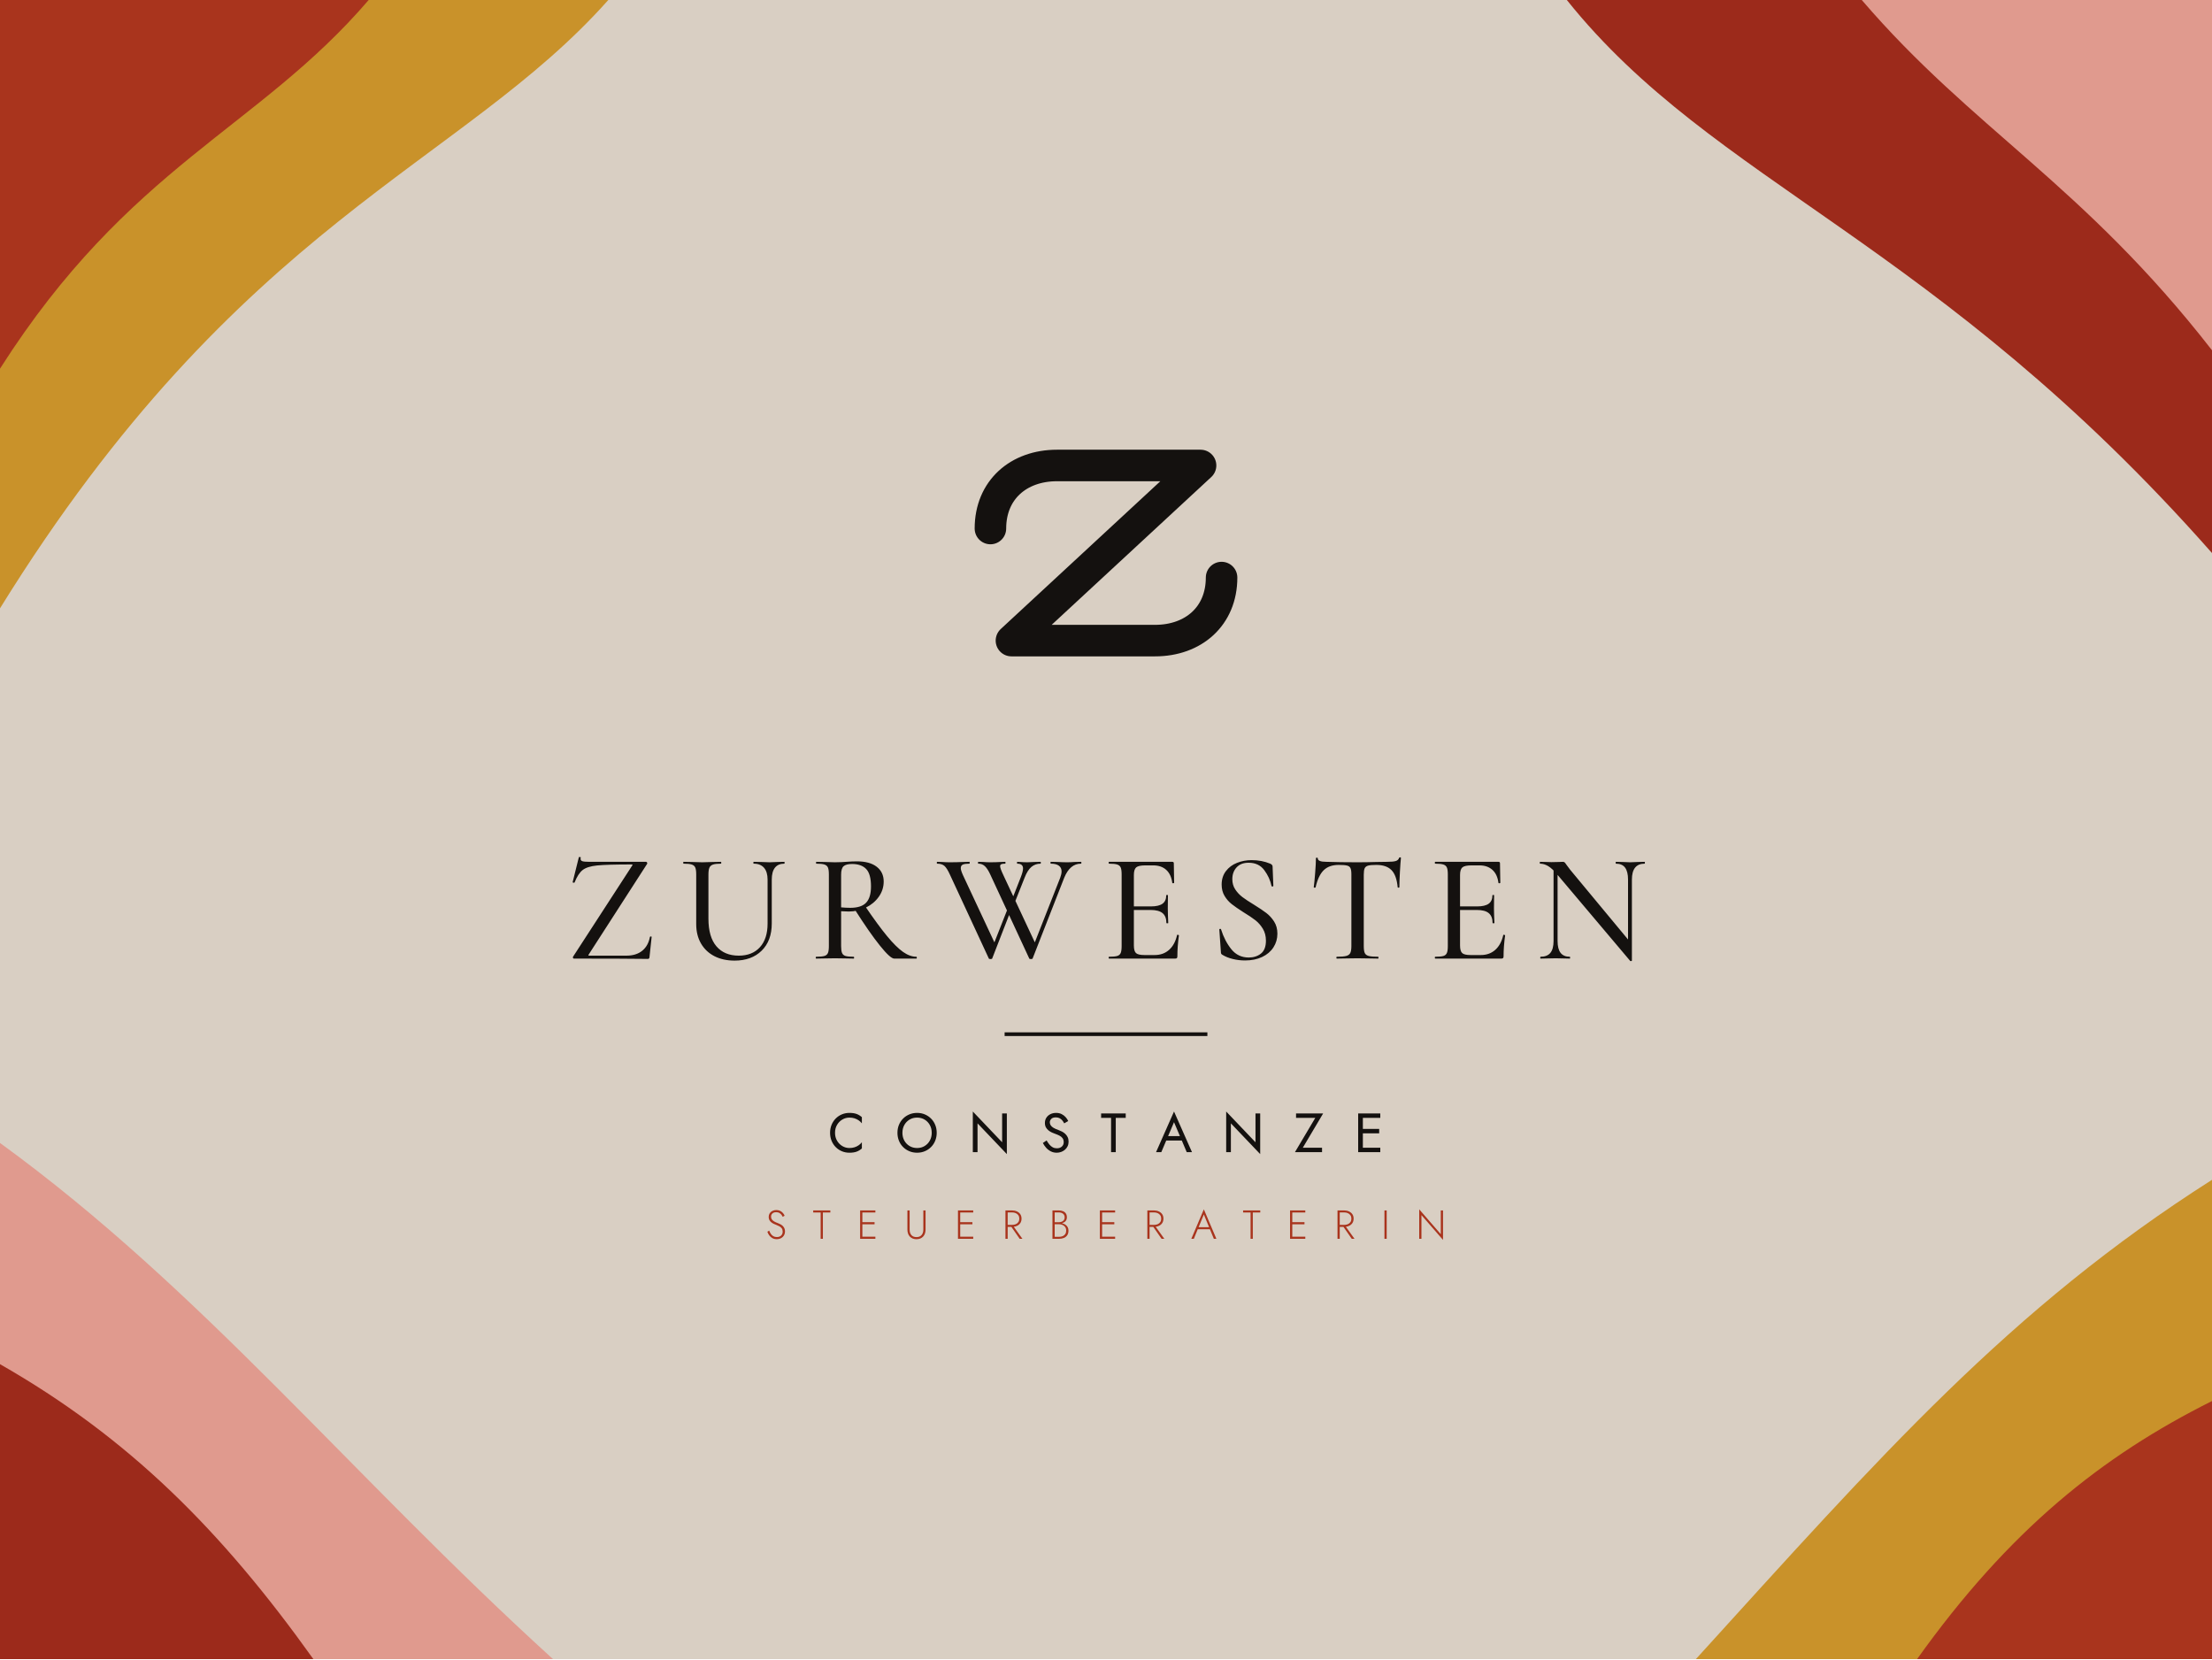
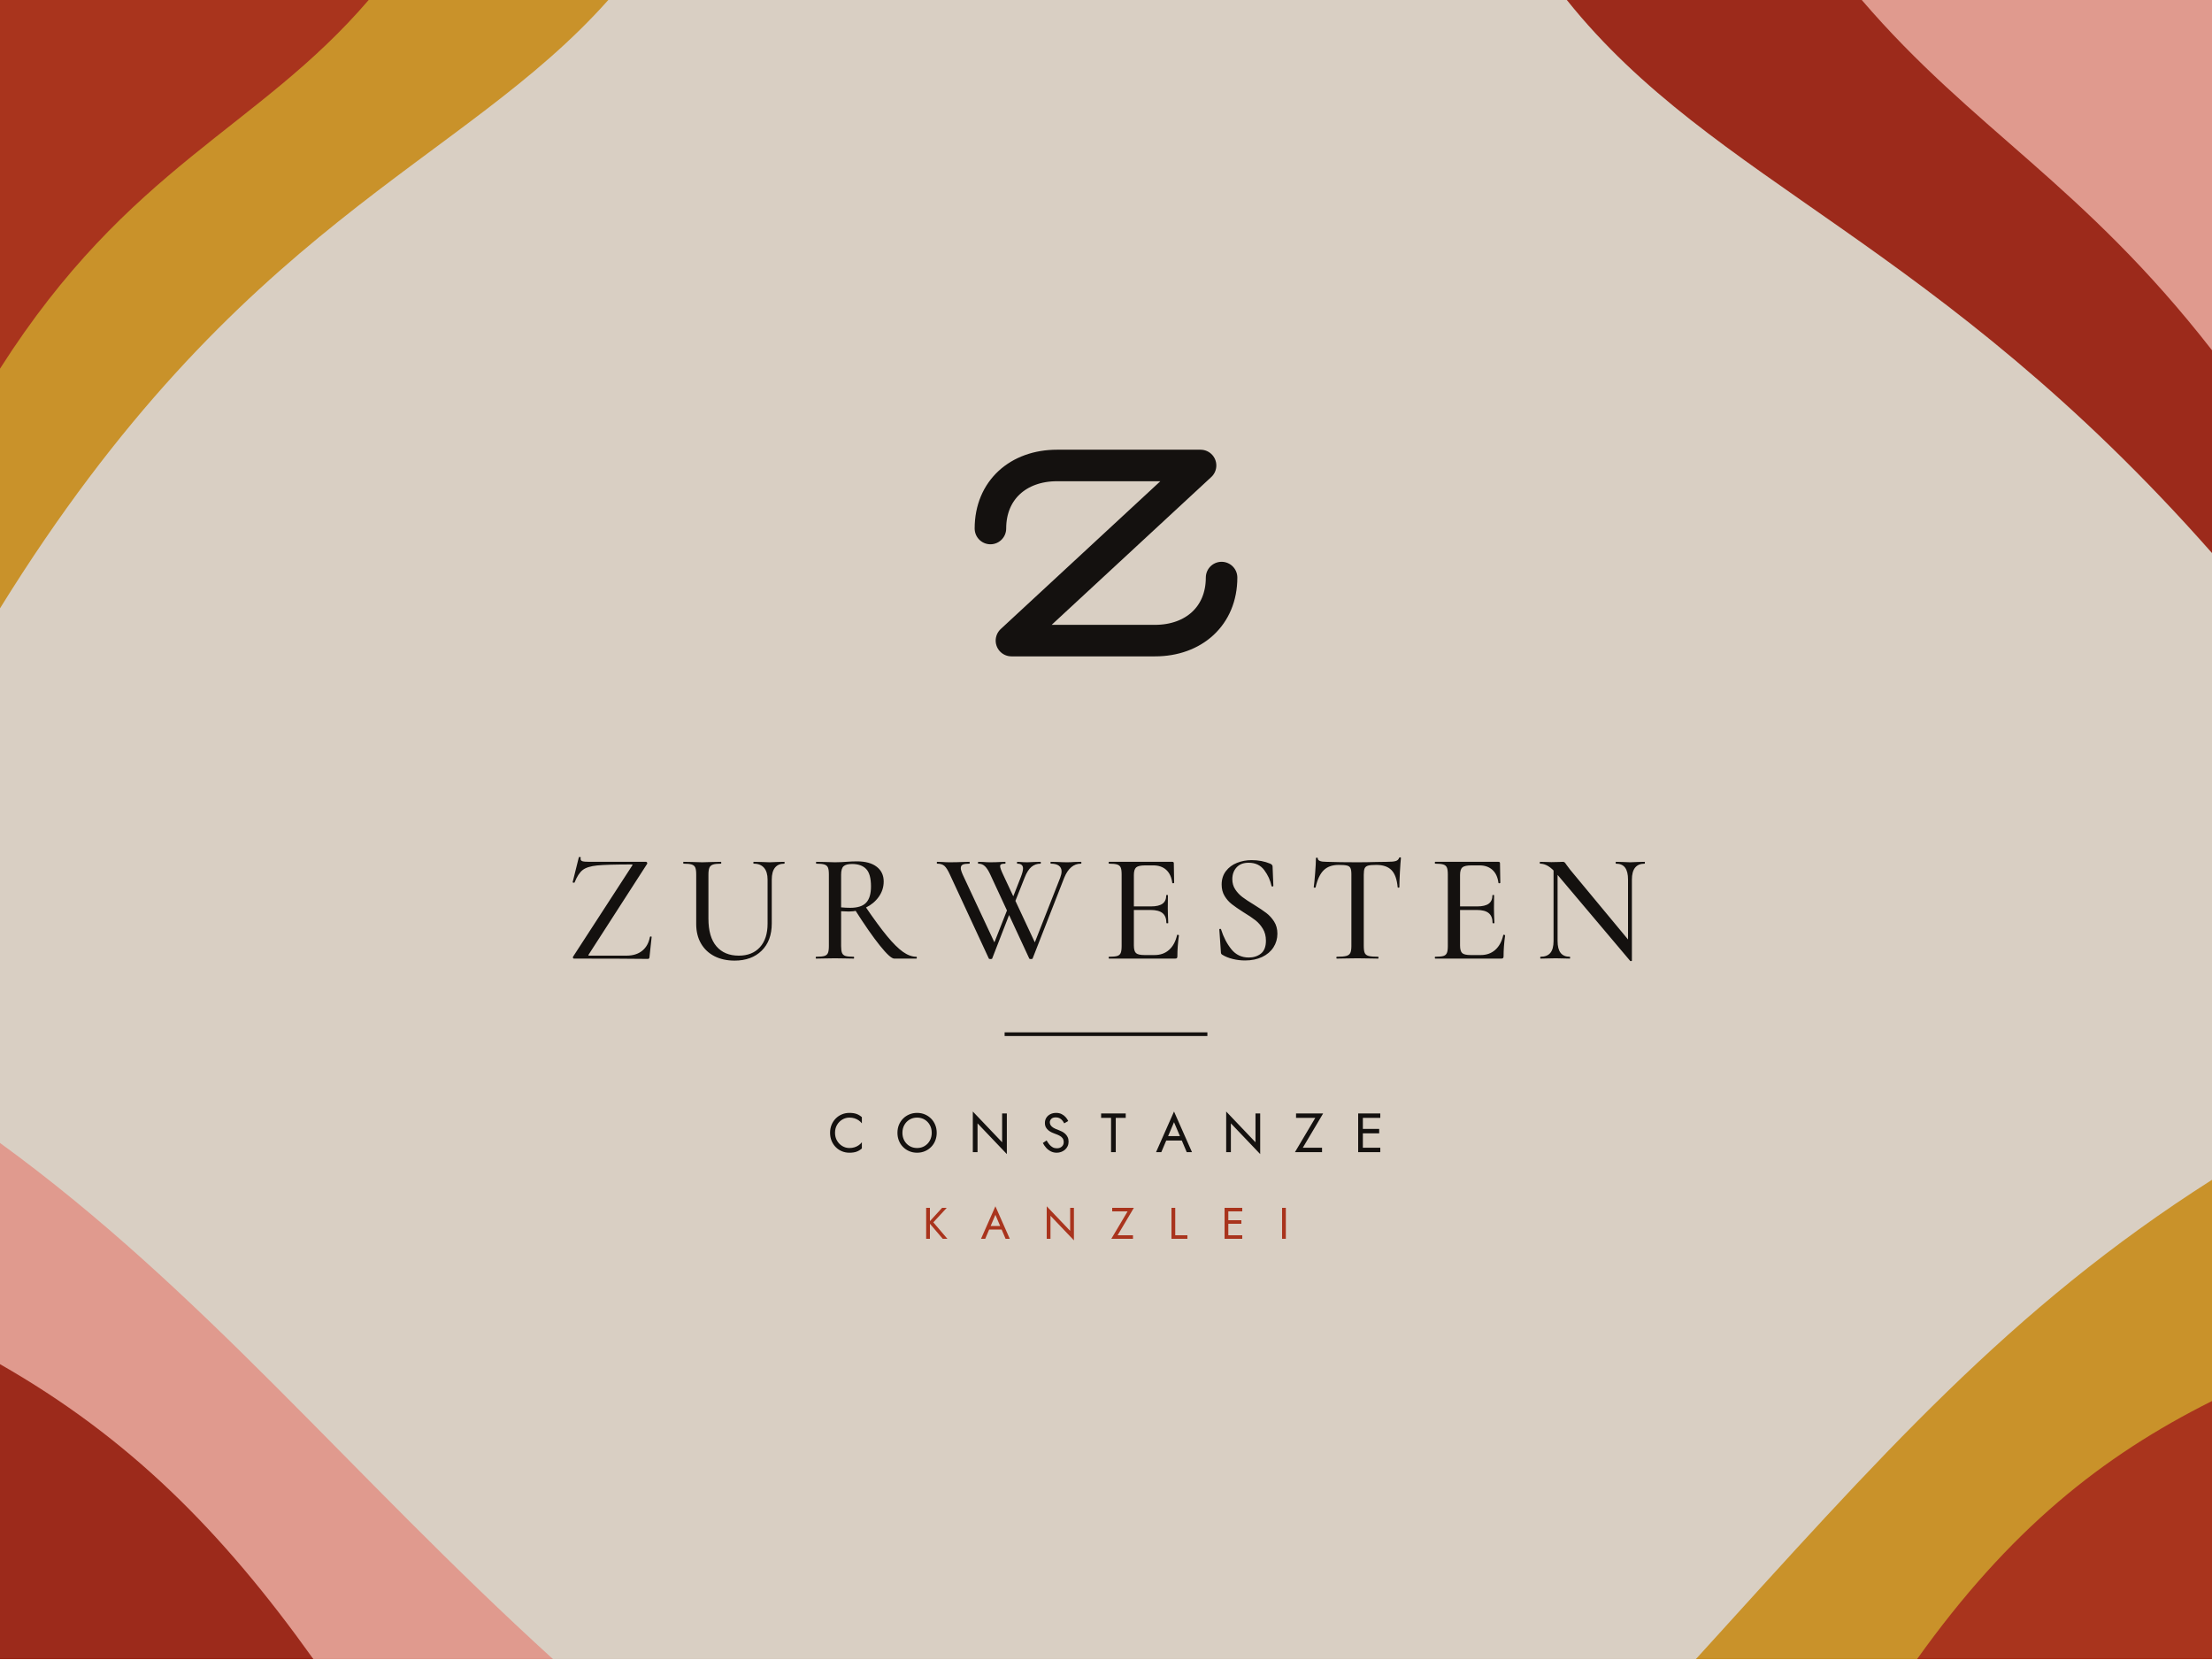
<svg xmlns="http://www.w3.org/2000/svg" viewBox="0 0 1200 900" width="1200" height="900">
  <rect width="1200" height="900" fill="#D9CFC3" />
  <path d="M0 0 H330 C250 90 130 120 0 330Z" fill="#C9922A" />
  <path d="M0 0 H200 C140 70 70 90 0 200Z" fill="#A9341D" />
  <path d="M1200 0 H850 C930 100 1050 130 1200 300Z" fill="#9C2A1B" />
  <path d="M1200 0 H1010 C1070 70 1130 100 1200 190Z" fill="#E09A8E" />
  <path d="M0 900 V620 C110 700 190 800 300 900Z" fill="#E09A8E" />
  <path d="M0 900 V740 C70 780 120 830 170 900Z" fill="#9C2A1B" />
  <path d="M1200 900 V640 C1090 710 1020 790 920 900Z" fill="#C9922A" />
  <path d="M1200 900 V760 C1140 790 1090 830 1040 900Z" fill="#A9341D" />
  <g transform="translate(505.0 205.0) scale(0.95)">
    <path d="M34 86 C34 64 50 50 72 50 H154 L46 150 H128 C150 150 166 136 166 114" fill="none" stroke="#14110F" stroke-width="18" stroke-linecap="round" stroke-linejoin="round" />
  </g>
  <path fill="#14110F" d="M343.18 469.1Q343.18 468.93 342.5 468.93Q329.32 468.93 323.94 469.47Q318.56 470.02 316.09 471.95Q313.61 473.88 311.68 478.76Q311.59 478.84 311.34 478.84Q310.58 478.84 310.67 478.5L314.03 464.98Q314.03 464.9 314.36 464.9Q315.2 464.9 315.04 465.15Q314.95 465.4 314.95 465.82Q314.95 466.83 315.92 467.16Q316.88 467.5 319.82 467.5H350.48Q350.82 467.5 351.03 467.88Q351.24 468.26 351.07 468.59L319.4 517.73L319.15 518.24Q319.15 518.4 319.82 518.4H339.82Q345.11 518.4 348.38 515.76Q351.66 513.11 352.58 508.24Q352.67 507.99 353.09 507.99Q353.51 507.99 353.51 508.24L352.33 519.33Q352.33 519.58 352.12 519.87Q351.91 520.17 351.58 520.17Q339.06 520 311.34 520Q311 520 310.84 519.62Q310.67 519.24 310.92 518.91L342.92 469.6Z M408.94 468.51Q408.68 468.51 408.68 468Q408.68 467.5 408.94 467.5L412.72 467.58Q415.74 467.75 417.5 467.75Q419.02 467.75 421.87 467.58L425.48 467.5Q425.65 467.5 425.65 468Q425.65 468.51 425.48 468.51Q422.12 468.51 420.4 470.69Q418.68 472.88 418.68 477.16V500.93Q418.68 510.34 413.18 515.72Q407.68 521.09 398.52 521.09Q392.3 521.09 387.6 518.7Q382.9 516.3 380.29 511.81Q377.69 507.32 377.69 501.27V474.3Q377.69 471.78 377.18 470.61Q376.68 469.43 375.29 468.97Q373.91 468.51 370.88 468.51Q370.63 468.51 370.63 468Q370.63 467.5 370.88 467.5L375.08 467.58Q378.78 467.75 380.96 467.75Q383.4 467.75 386.93 467.58L391.04 467.5Q391.3 467.5 391.3 468Q391.3 468.51 391.04 468.51Q388.1 468.51 386.72 469.01Q385.33 469.52 384.83 470.73Q384.32 471.95 384.32 474.47V498.33Q384.32 508.24 388.65 513.32Q392.98 518.4 400.79 518.4Q408.1 518.4 412.25 513.83Q416.41 509.25 416.41 501.02V477.16Q416.41 472.96 414.48 470.73Q412.55 468.51 408.94 468.51Z M463.61 493.2 469.24 491.44Q476.38 501.94 481.25 507.82Q486.12 513.7 489.86 516.35Q493.6 518.99 497.12 518.99Q497.38 518.99 497.38 519.5Q497.38 520 497.12 520H485.11Q483.01 520 477.34 512.94Q471.67 505.89 463.61 493.2ZM479.4 478.17Q479.4 482.7 476.75 486.44Q474.11 490.18 469.74 492.32Q465.37 494.46 460.42 494.46Q458.65 494.46 456.3 494.3V513.2Q456.3 515.72 456.8 516.93Q457.31 518.15 458.69 518.57Q460.08 518.99 463.1 518.99Q463.36 518.99 463.36 519.5Q463.36 520 463.1 520Q460.5 520 458.99 519.92L452.94 519.83L447.06 519.92Q445.46 520 442.78 520Q442.52 520 442.52 519.5Q442.52 518.99 442.78 518.99Q445.8 518.99 447.23 518.57Q448.66 518.15 449.16 516.93Q449.66 515.72 449.66 513.2V474.3Q449.66 471.78 449.16 470.61Q448.66 469.43 447.27 468.97Q445.88 468.51 442.86 468.51Q442.69 468.51 442.69 468Q442.69 467.5 442.86 467.5L447.06 467.58Q450.76 467.75 452.94 467.75Q454.7 467.75 456.3 467.67Q457.9 467.58 459.07 467.5Q462.26 467.25 464.87 467.25Q471.84 467.25 475.62 470.19Q479.4 473.13 479.4 478.17ZM462.26 468.68Q458.99 468.68 457.64 469.89Q456.3 471.11 456.3 474.47V492.2Q458.74 492.45 461.26 492.45Q467.3 492.45 469.91 489.63Q472.51 486.82 472.51 480.86Q472.51 474.14 469.91 471.41Q467.3 468.68 462.26 468.68Z M537.35 520.25Q536.51 520.25 536.42 519.92L515.34 474.47Q513.74 470.94 512.36 469.73Q510.97 468.51 508.45 468.51Q508.2 468.51 508.2 468Q508.2 467.5 508.45 467.5L511.06 467.58Q513.24 467.75 515.17 467.75Q518.95 467.75 522.65 467.58Q523.82 467.5 525.84 467.5Q526.09 467.5 526.09 468Q526.09 468.51 525.84 468.51Q523.4 468.51 522.31 469.01Q521.22 469.52 521.22 470.94Q521.22 472.12 522.4 474.72L540.2 512.78L537.01 517.4L547.6 490.52L548.94 492.45L538.27 519.92Q538.19 520.25 537.35 520.25ZM586.4 468.51Q580.44 468.51 577.33 476.15L560.2 519.92Q560.11 520.25 559.27 520.25Q558.43 520.25 558.35 519.92L537.26 474.47Q535.84 471.36 534.37 469.94Q532.9 468.51 530.8 468.51Q530.54 468.51 530.54 468Q530.54 467.5 530.8 467.5L533.4 467.58Q535.42 467.75 537.1 467.75Q540.29 467.75 542.98 467.58Q543.82 467.5 545.24 467.5Q545.5 467.5 545.5 468Q545.5 468.51 545.24 468.51Q543.82 468.51 543.19 468.8Q542.56 469.1 542.56 469.85Q542.56 471.03 544.32 474.72L562.13 512.78L558.94 517.4L575.15 476.15Q575.9 474.14 575.9 472.71Q575.9 470.69 574.43 469.6Q572.96 468.51 570.11 468.51Q569.86 468.51 569.86 468Q569.86 467.5 570.11 467.5L573.72 467.58Q576.58 467.75 578.93 467.75Q580.69 467.75 582.88 467.58L586.4 467.5Q586.66 467.5 586.66 468Q586.66 468.51 586.4 468.51ZM554.99 471.11Q554.99 468.51 551.88 468.51Q551.71 468.51 551.71 468Q551.71 467.5 551.88 467.5L553.56 467.58Q555.24 467.75 557.42 467.75Q558.94 467.75 561.12 467.58L564.48 467.5Q564.65 467.5 564.65 468Q564.65 468.51 564.48 468.51Q561.62 468.51 559.52 470.27Q557.42 472.04 555.83 476.15L549.36 492.45L548.02 490.52L553.81 475.73Q554.99 472.71 554.99 471.11Z M601.68 518.99Q604.7 518.99 606.09 518.57Q607.48 518.15 607.98 516.93Q608.48 515.72 608.48 513.2V474.3Q608.48 471.78 607.98 470.61Q607.48 469.43 606.09 468.97Q604.7 468.51 601.68 468.51Q601.43 468.51 601.43 468Q601.43 467.5 601.68 467.5H635.95Q636.79 467.5 636.79 468.26L636.96 478.84Q636.96 479.09 636.5 479.13Q636.04 479.18 635.95 478.92Q635.36 474.3 632.68 471.87Q629.99 469.43 625.62 469.43H621.34Q617.64 469.43 616.38 470.52Q615.12 471.62 615.12 474.64V512.86Q615.12 515.88 616.25 516.98Q617.39 518.07 620.83 518.07H626.38Q631.08 518.07 634.23 515.25Q637.38 512.44 638.56 507.23Q638.56 507.06 638.89 507.06Q639.14 507.06 639.35 507.19Q639.56 507.32 639.56 507.4Q638.72 513.45 638.72 518.74Q638.72 519.41 638.47 519.71Q638.22 520 637.46 520H601.68Q601.43 520 601.43 519.5Q601.43 518.99 601.68 518.99ZM624.19 493.62H611.93V491.69H624.36Q628.64 491.69 630.66 490.22Q632.68 488.75 632.68 485.64Q632.68 485.48 633.14 485.48Q633.6 485.48 633.6 485.64L633.52 492.7L633.6 496.48Q633.77 499.17 633.77 500.68Q633.77 500.85 633.26 500.85Q632.76 500.85 632.76 500.68Q632.76 497.07 630.7 495.35Q628.64 493.62 624.19 493.62Z M680.29 490.77Q684.49 493.37 686.97 495.26Q689.45 497.15 691.21 499.92Q692.98 502.7 692.98 506.48Q692.98 510.59 690.83 513.91Q688.69 517.23 684.7 519.12Q680.71 521.01 675.42 521.01Q672.06 521.01 668.78 520.21Q665.51 519.41 663.07 517.9Q662.65 517.65 662.48 517.31Q662.32 516.98 662.32 516.3L661.48 504.29Q661.39 503.96 661.85 503.87Q662.32 503.79 662.4 504.12Q664.42 510.51 668.03 514.96Q671.64 519.41 677.44 519.41Q681.38 519.41 684.07 517.27Q686.76 515.13 686.76 510.26Q686.76 506.56 685.08 503.79Q683.4 501.02 680.96 499.13Q678.53 497.24 674.5 494.8Q670.55 492.28 668.24 490.47Q665.93 488.67 664.33 486.02Q662.74 483.38 662.74 479.85Q662.74 475.56 665.05 472.54Q667.36 469.52 671.09 468.05Q674.83 466.58 678.95 466.58Q684.49 466.58 689.11 468.51Q690.37 469.1 690.37 470.02L690.79 480.52Q690.79 480.86 690.33 480.9Q689.87 480.94 689.78 480.6Q688.86 476.07 685.88 472.04Q682.9 468 677.35 468Q673.15 468 670.84 470.52Q668.53 473.04 668.53 476.91Q668.53 480.1 670.13 482.49Q671.72 484.89 673.99 486.61Q676.26 488.33 680.29 490.77Z M713.71 481.36Q713.63 481.53 713.17 481.53Q712.7 481.53 712.7 481.28Q713.04 478.92 713.46 473.63Q713.88 468.34 713.88 465.65Q713.88 465.23 714.38 465.23Q714.89 465.23 714.89 465.65Q714.89 467.5 719.51 467.5Q726.73 467.75 736.39 467.75Q741.35 467.75 746.89 467.58L752.6 467.5Q755.71 467.5 757.14 467.08Q758.57 466.66 758.99 465.4Q759.07 465.06 759.53 465.06Q760 465.06 760 465.4Q759.74 467.75 759.45 472.96Q759.16 478.17 759.16 481.28Q759.16 481.53 758.69 481.53Q758.23 481.53 758.23 481.28Q757.64 474.81 754.87 471.99Q752.1 469.18 746.64 469.18Q743.53 469.18 742.19 469.56Q740.84 469.94 740.34 470.99Q739.84 472.04 739.84 474.47V513.2Q739.84 515.8 740.38 516.98Q740.93 518.15 742.52 518.57Q744.12 518.99 747.65 518.99Q747.82 518.99 747.82 519.5Q747.82 520 747.65 520Q744.71 520 743.03 519.92L736.39 519.83L729.92 519.92Q728.24 520 725.22 520Q724.97 520 724.97 519.5Q724.97 518.99 725.22 518.99Q728.66 518.99 730.3 518.57Q731.94 518.15 732.53 516.93Q733.12 515.72 733.12 513.2V474.3Q733.12 471.95 732.61 470.9Q732.11 469.85 730.72 469.52Q729.34 469.18 726.23 469.18Q721.02 469.18 718.08 472.08Q715.14 474.98 713.71 481.36Z M778.63 518.99Q781.66 518.99 783.04 518.57Q784.43 518.15 784.93 516.93Q785.44 515.72 785.44 513.2V474.3Q785.44 471.78 784.93 470.61Q784.43 469.43 783.04 468.97Q781.66 468.51 778.63 468.51Q778.38 468.51 778.38 468Q778.38 467.5 778.63 467.5H812.9Q813.74 467.5 813.74 468.26L813.91 478.84Q813.91 479.09 813.45 479.13Q812.99 479.18 812.9 478.92Q812.32 474.3 809.63 471.87Q806.94 469.43 802.57 469.43H798.29Q794.59 469.43 793.33 470.52Q792.07 471.62 792.07 474.64V512.86Q792.07 515.88 793.21 516.98Q794.34 518.07 797.78 518.07H803.33Q808.03 518.07 811.18 515.25Q814.33 512.44 815.51 507.23Q815.51 507.06 815.84 507.06Q816.1 507.06 816.31 507.19Q816.52 507.32 816.52 507.4Q815.68 513.45 815.68 518.74Q815.68 519.41 815.42 519.71Q815.17 520 814.42 520H778.63Q778.38 520 778.38 519.5Q778.38 518.99 778.63 518.99ZM801.14 493.62H788.88V491.69H801.31Q805.6 491.69 807.61 490.22Q809.63 488.75 809.63 485.64Q809.63 485.48 810.09 485.48Q810.55 485.48 810.55 485.64L810.47 492.7L810.55 496.48Q810.72 499.17 810.72 500.68Q810.72 500.85 810.22 500.85Q809.71 500.85 809.71 500.68Q809.71 497.07 807.65 495.35Q805.6 493.62 801.14 493.62Z M842.8 469.43 844.98 469.6V510.42Q844.98 514.79 846.62 516.89Q848.26 518.99 851.62 518.99Q851.78 518.99 851.78 519.5Q851.78 520 851.62 520Q849.43 520 848.26 519.92L843.97 519.83L839.44 519.92Q838.18 520 835.74 520Q835.57 520 835.57 519.5Q835.57 518.99 835.74 518.99Q839.35 518.99 841.07 516.89Q842.8 514.79 842.8 510.42ZM884.38 521.26 844.81 474.39Q842.04 471.11 839.86 469.81Q837.67 468.51 835.49 468.51Q835.32 468.51 835.32 468Q835.32 467.5 835.49 467.5L838.76 467.58Q839.77 467.67 841.62 467.67L845.9 467.58Q846.74 467.5 847.84 467.5Q848.51 467.5 848.84 467.84Q849.18 468.17 849.85 469.18L851.87 471.87L884.63 511.35L885.3 521.09Q885.3 521.26 884.92 521.34Q884.54 521.43 884.38 521.26ZM885.3 521.09 883.2 518.49V477.16Q883.2 472.79 881.6 470.65Q880.01 468.51 876.65 468.51Q876.48 468.51 876.48 468Q876.48 467.5 876.65 467.5L880.01 467.58Q882.53 467.75 884.29 467.75Q885.8 467.75 888.66 467.58L892.19 467.5Q892.36 467.5 892.36 468Q892.36 468.51 892.19 468.51Q885.3 468.51 885.3 477.16Z" />
  <rect x="545.0" y="560" width="110" height="2" fill="#14110F" />
  <path fill="#14110F" d="M453 614.5Q453 612.04 454.1 610.19Q455.19 608.35 456.97 607.3Q458.74 606.25 460.81 606.25Q462.31 606.25 463.55 606.64Q464.8 607.03 465.82 607.74Q466.84 608.44 467.56 609.37V606.01Q466.24 604.84 464.68 604.27Q463.12 603.7 460.81 603.7Q458.62 603.7 456.71 604.5Q454.81 605.29 453.37 606.75Q451.93 608.2 451.12 610.18Q450.31 612.16 450.31 614.5Q450.31 616.84 451.12 618.82Q451.93 620.8 453.37 622.25Q454.81 623.71 456.71 624.5Q458.62 625.3 460.81 625.3Q463.12 625.3 464.68 624.73Q466.24 624.16 467.56 622.99V619.63Q466.84 620.56 465.82 621.26Q464.8 621.97 463.55 622.36Q462.31 622.75 460.81 622.75Q458.74 622.75 456.97 621.7Q455.19 620.65 454.1 618.79Q453 616.93 453 614.5Z M489.56 614.5Q489.56 612.13 490.59 610.27Q491.63 608.41 493.43 607.33Q495.23 606.25 497.51 606.25Q499.82 606.25 501.6 607.33Q503.39 608.41 504.42 610.27Q505.46 612.13 505.46 614.5Q505.46 616.87 504.42 618.73Q503.39 620.59 501.6 621.67Q499.82 622.75 497.51 622.75Q495.23 622.75 493.43 621.67Q491.63 620.59 490.59 618.73Q489.56 616.87 489.56 614.5ZM486.86 614.5Q486.86 616.78 487.65 618.76Q488.45 620.74 489.89 622.19Q491.33 623.65 493.28 624.47Q495.23 625.3 497.51 625.3Q499.82 625.3 501.75 624.47Q503.69 623.65 505.12 622.19Q506.57 620.74 507.36 618.76Q508.16 616.78 508.16 614.5Q508.16 612.19 507.36 610.23Q506.57 608.26 505.12 606.81Q503.69 605.35 501.75 604.53Q499.82 603.7 497.51 603.7Q495.23 603.7 493.28 604.53Q491.33 605.35 489.89 606.81Q488.45 608.26 487.65 610.23Q486.86 612.19 486.86 614.5Z M543.65 604V619.63L527.75 602.95V625H530.31V609.37L546.21 626.05V604Z M567.78 618.64 565.75 620.02Q566.44 621.4 567.53 622.62Q568.62 623.83 570.08 624.57Q571.53 625.3 573.25 625.3Q574.5 625.3 575.66 624.88Q576.82 624.46 577.73 623.68Q578.64 622.9 579.17 621.79Q579.7 620.68 579.7 619.3Q579.7 617.86 579.19 616.83Q578.68 615.79 577.88 615.06Q577.09 614.32 576.15 613.84Q575.23 613.36 574.38 613.06Q572.56 612.43 571.49 611.78Q570.43 611.14 569.98 610.4Q569.52 609.67 569.52 608.8Q569.52 607.78 570.31 606.95Q571.09 606.13 572.8 606.13Q574.02 606.13 574.88 606.61Q575.74 607.09 576.34 607.84Q576.94 608.59 577.33 609.37L579.51 608.11Q579 607 578.11 606Q577.21 604.99 575.93 604.35Q574.65 603.7 572.95 603.7Q571.18 603.7 569.8 604.4Q568.41 605.11 567.63 606.34Q566.86 607.57 566.86 609.13Q566.86 610.57 567.41 611.56Q567.97 612.55 568.84 613.22Q569.71 613.9 570.66 614.34Q571.62 614.77 572.4 615.04Q573.61 615.46 574.67 615.99Q575.74 616.51 576.39 617.35Q577.06 618.19 577.06 619.6Q577.06 621.04 576.04 621.97Q575.01 622.9 573.34 622.9Q572.08 622.9 571.09 622.36Q570.1 621.82 569.3 620.86Q568.5 619.9 567.78 618.64Z M597.35 606.4H602.75V625H605.3V606.4H610.7V604H597.35Z M641.13 618.7 643.8 625H646.65L636.9 602.95L627.15 625H630L632.67 618.7ZM636.9 608.74 640.11 616.3H633.69Z M681.1 604V619.63L665.2 602.95V625H667.75V609.37L683.65 626.05V604Z M703.1 606.4H713.54L702.5 625H717.2V622.6H706.76L717.8 604H703.1Z M736.8 604V625H748.8V622.6H739.35V614.8H748.2V612.4H739.35V606.4H748.8V604Z" />
-   <path fill="#A9341D" d="M417.28 667.56 416.29 668.17Q416.66 669.25 417.34 670.17Q418.03 671.1 419.04 671.65Q420.05 672.2 421.39 672.2Q422.34 672.2 423.15 671.9Q423.97 671.6 424.57 671.04Q425.18 670.48 425.52 669.71Q425.86 668.94 425.86 668Q425.86 666.98 425.51 666.25Q425.15 665.51 424.59 664.98Q424.03 664.45 423.35 664.1Q422.67 663.75 422.03 663.51Q420.8 663.07 419.96 662.57Q419.13 662.08 418.71 661.46Q418.29 660.85 418.29 659.99Q418.29 658.95 419.02 658.26Q419.74 657.57 421.08 657.57Q422.1 657.57 422.78 657.95Q423.46 658.34 423.91 658.91Q424.36 659.48 424.6 660.08L425.66 659.48Q425.35 658.73 424.76 658.03Q424.16 657.33 423.27 656.86Q422.38 656.4 421.15 656.4Q419.96 656.4 419.02 656.88Q418.07 657.35 417.54 658.19Q417.01 659.04 417.01 660.14Q417.01 661.13 417.4 661.84Q417.78 662.54 418.4 663.03Q419.02 663.53 419.73 663.87Q420.45 664.21 421.11 664.45Q421.99 664.78 422.79 665.21Q423.59 665.64 424.1 666.32Q424.6 667.01 424.6 668.13Q424.6 669.4 423.76 670.23Q422.91 671.05 421.41 671.05Q420.31 671.05 419.52 670.58Q418.73 670.11 418.19 669.32Q417.65 668.52 417.28 667.56Z M441.16 657.74H445.2V672H446.41V657.74H450.46V656.6H441.16Z M466.62 656.6V672H474.89V670.86H467.83V664.12H474.45V662.98H467.83V657.74H474.89V656.6Z M492.26 656.6V667.03Q492.26 668.17 492.59 669.13Q492.92 670.09 493.55 670.77Q494.19 671.45 495.1 671.84Q496.02 672.22 497.18 672.22Q498.35 672.22 499.26 671.84Q500.18 671.45 500.81 670.77Q501.45 670.09 501.78 669.13Q502.11 668.17 502.11 667.03V656.6H500.9V667.03Q500.9 668.88 499.93 669.98Q498.97 671.08 497.18 671.08Q495.4 671.08 494.43 669.98Q493.47 668.88 493.47 667.03V656.6Z M519.7 656.6V672H527.97V670.86H520.91V664.12H527.53V662.98H520.91V657.74H527.97V656.6Z M545.45 656.6V672H546.66V665.53H548.68L553.17 672H554.66L549.98 665.47Q550.88 665.36 551.65 665Q552.82 664.5 553.5 663.49Q554.18 662.47 554.18 661.07Q554.18 659.64 553.5 658.65Q552.82 657.66 551.64 657.13Q550.46 656.6 548.97 656.6ZM546.66 664.45V657.68H548.97Q550.13 657.68 551.03 658.07Q551.94 658.47 552.45 659.22Q552.97 659.97 552.97 661.07Q552.97 662.17 552.46 662.92Q551.96 663.68 551.05 664.07Q550.13 664.45 548.97 664.45Z M576.03 663.55Q576.36 663.46 576.67 663.33Q577.66 662.96 578.22 662.2Q578.78 661.44 578.78 660.32Q578.78 659.09 578.23 658.26Q577.68 657.44 576.68 657.02Q575.68 656.6 574.3 656.6H570.95V672H574.52Q576.01 672 577.17 671.52Q578.32 671.03 578.98 670.04Q579.64 669.05 579.64 667.53Q579.64 666.48 579.21 665.7Q578.78 664.92 578.07 664.41Q577.35 663.9 576.45 663.64Q576.23 663.6 576.03 663.55ZM572.16 664.1H574.52Q575.31 664.1 576 664.32Q576.69 664.54 577.24 664.97Q577.79 665.4 578.1 666.03Q578.41 666.65 578.41 667.47Q578.41 668.61 577.93 669.37Q577.44 670.13 576.56 670.53Q575.68 670.92 574.52 670.92H572.16ZM572.16 663.02V657.68H574.3Q575.79 657.68 576.68 658.39Q577.57 659.11 577.57 660.38Q577.57 661.29 577.13 661.87Q576.69 662.45 575.95 662.74Q575.2 663.02 574.3 663.02Z M596.68 656.6V672H604.95V670.86H597.89V664.12H604.51V662.98H597.89V657.74H604.95V656.6Z M622.43 656.6V672H623.64V665.53H625.66L630.15 672H631.64L626.96 665.47Q627.86 665.36 628.63 665Q629.8 664.5 630.48 663.49Q631.16 662.47 631.16 661.07Q631.16 659.64 630.48 658.65Q629.8 657.66 628.62 657.13Q627.44 656.6 625.95 656.6ZM623.64 664.45V657.68H625.95Q627.11 657.68 628.01 658.07Q628.92 658.47 629.43 659.22Q629.95 659.97 629.95 661.07Q629.95 662.17 629.44 662.92Q628.94 663.68 628.03 664.07Q627.11 664.45 625.95 664.45Z M656.38 666.83 658.51 672H659.88L653.08 656.01L646.28 672H647.65L649.76 666.83ZM653.08 658.8 655.92 665.69H650.24Z M674.38 657.74H678.43V672H679.64V657.74H683.69V656.6H674.38Z M699.85 656.6V672H708.12V670.86H701.06V664.12H707.68V662.98H701.06V657.74H708.12V656.6Z M725.59 656.6V672H726.8V665.53H728.83L733.32 672H734.81L730.13 665.47Q731.03 665.36 731.8 665Q732.96 664.5 733.65 663.49Q734.33 662.47 734.33 661.07Q734.33 659.64 733.65 658.65Q732.96 657.66 731.79 657.13Q730.61 656.6 729.11 656.6ZM726.8 664.45V657.68H729.11Q730.28 657.68 731.18 658.07Q732.08 658.47 732.6 659.22Q733.12 659.97 733.12 661.07Q733.12 662.17 732.61 662.92Q732.11 663.68 731.19 664.07Q730.28 664.45 729.11 664.45Z M751.06 656.6V672H752.27V656.6Z M781.62 656.6V669.49L769.92 656.01V672H771.13V659.15L782.83 672.59V656.6Z" />
+   <path fill="#A9341D" d="M502.44 655.2V672H504.48V663.84L511.44 672H513.96L506.33 663.07L513.6 655.2H511.08L504.48 662.42V655.2Z M543.38 666.96 545.52 672H547.8L540 654.36L532.2 672H534.48L536.62 666.96ZM540 658.99 542.57 665.04H537.43Z M580.56 655.2V667.7L567.84 654.36V672H569.88V659.5L582.6 672.84V655.2Z M603.36 657.12H611.71L602.88 672H614.64V670.08H606.29L615.12 655.2H603.36Z M635.52 655.2V672H644.16V670.08H637.56V655.2Z M664.32 655.2V672H673.92V670.08H666.36V663.84H673.44V661.92H666.36V657.12H673.92V655.2Z M695.52 655.2V672H697.56V655.2Z" />
</svg>
